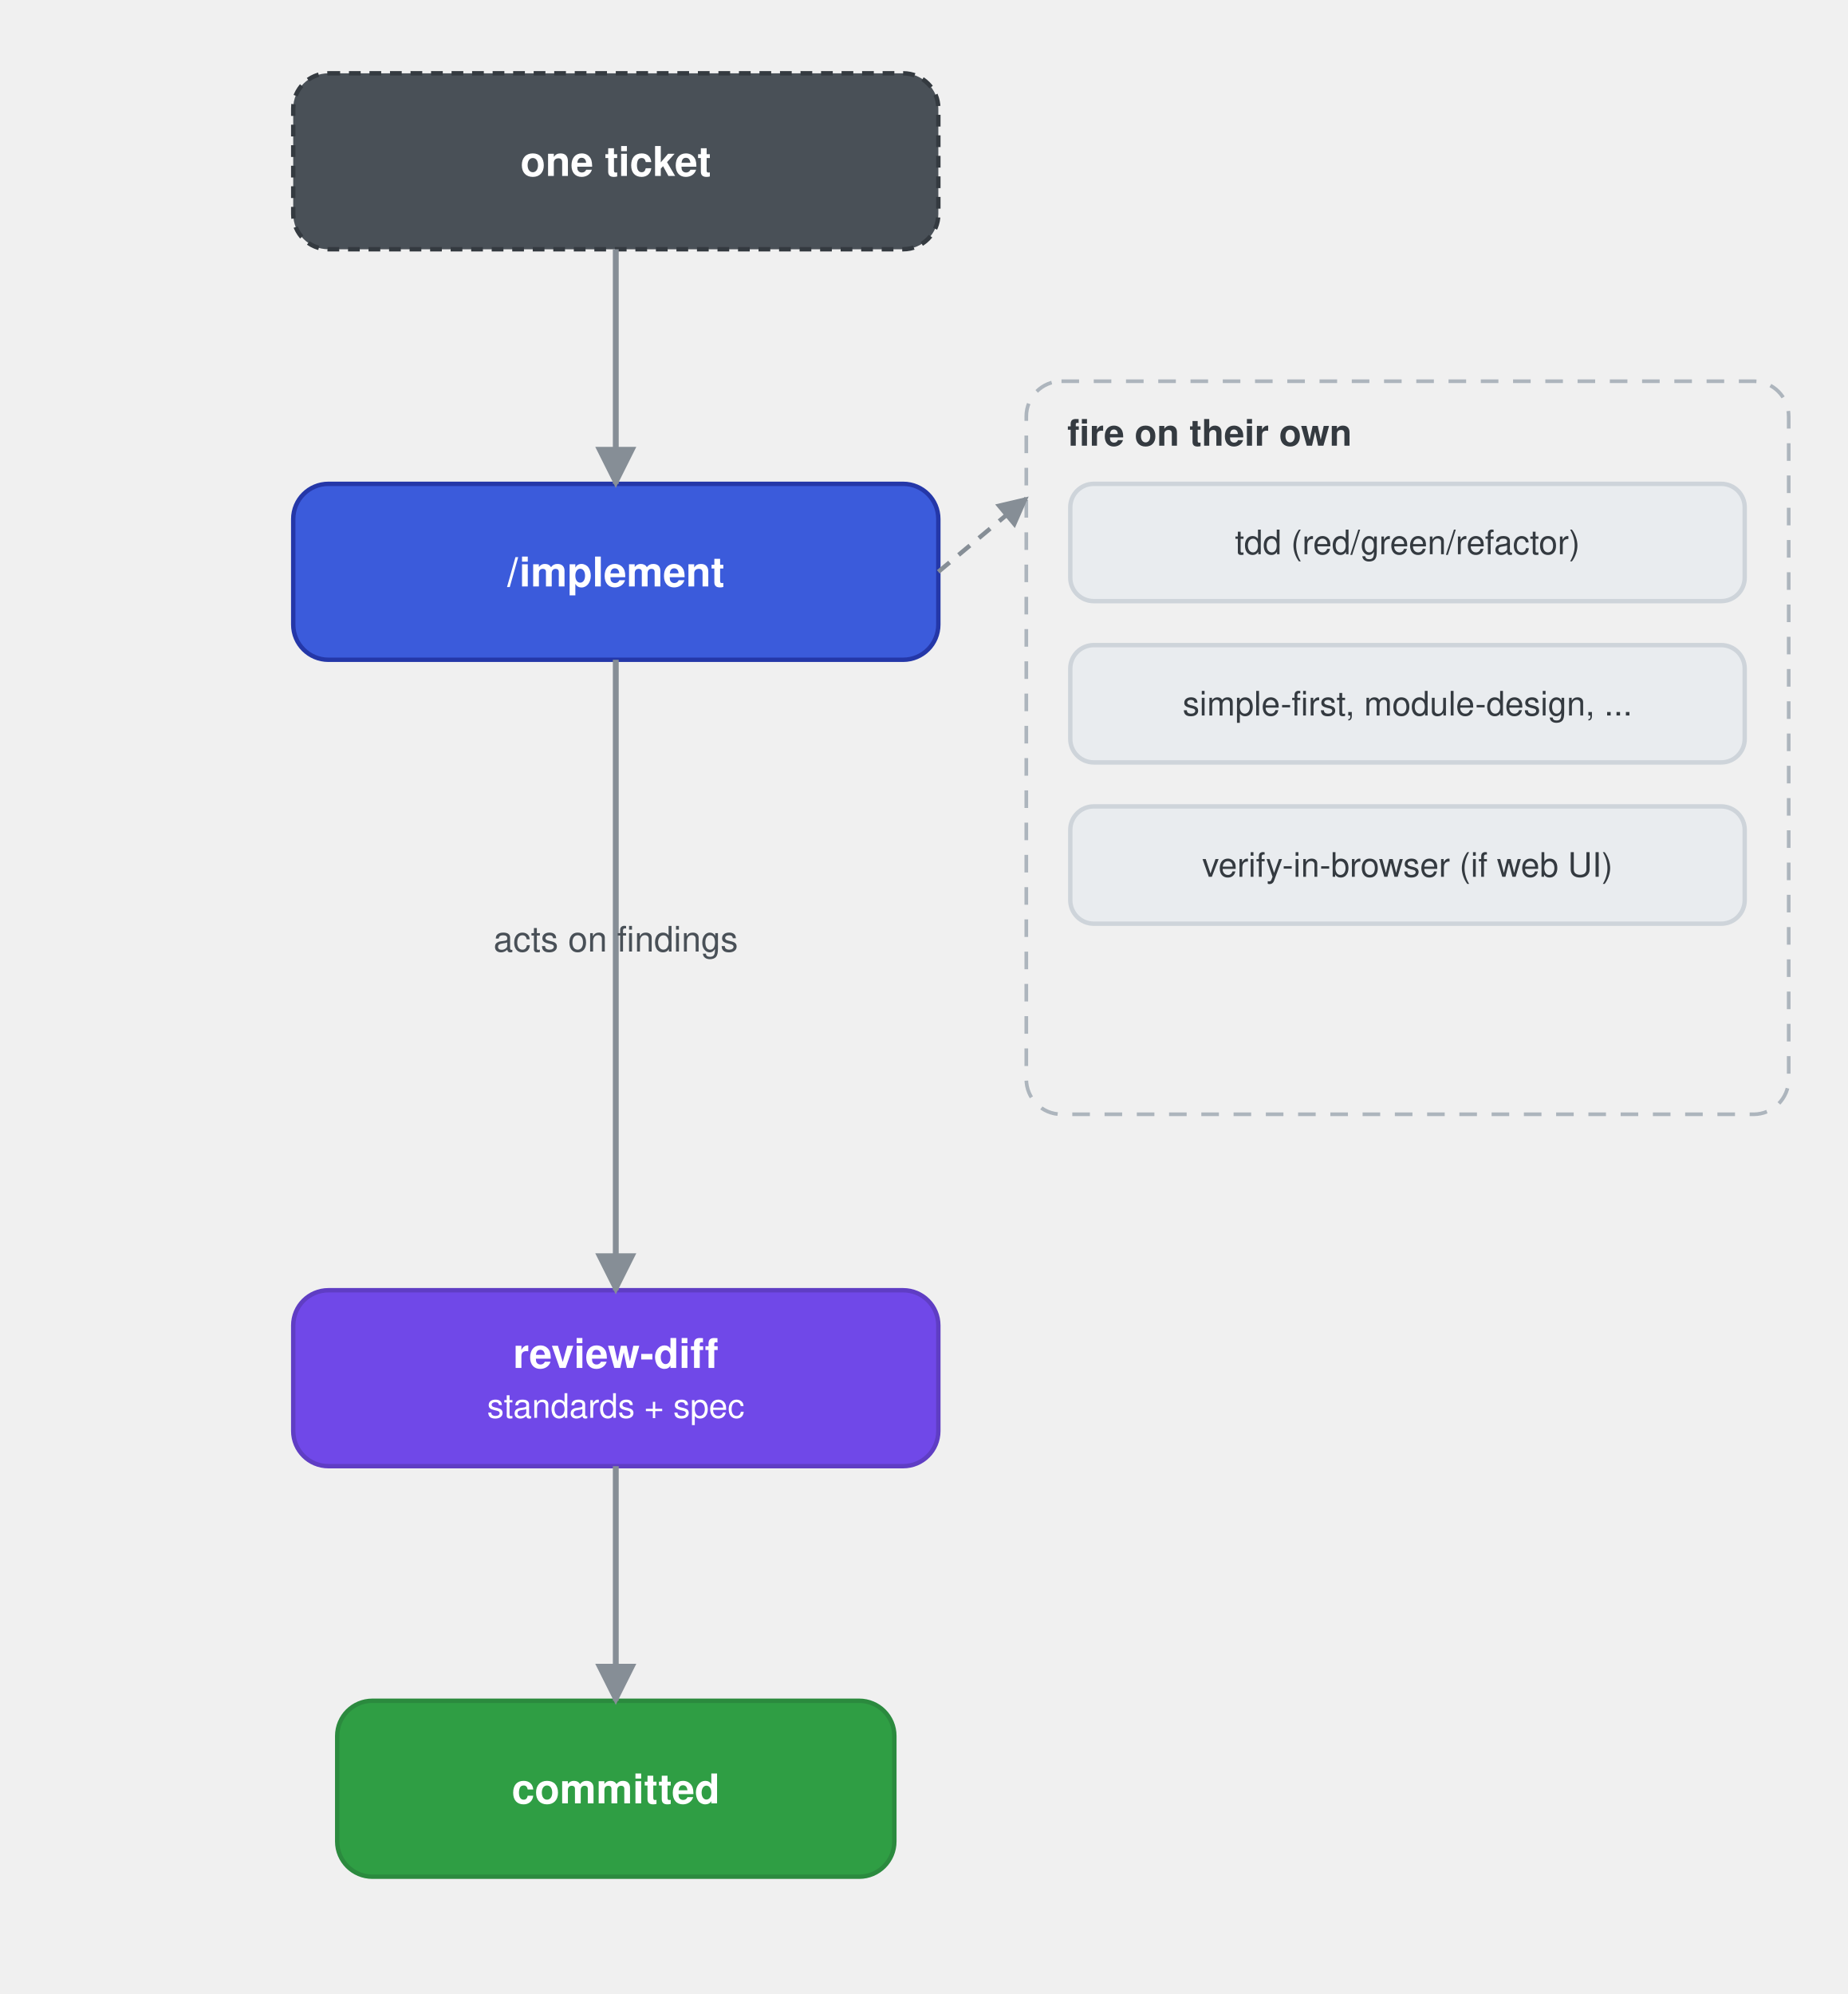
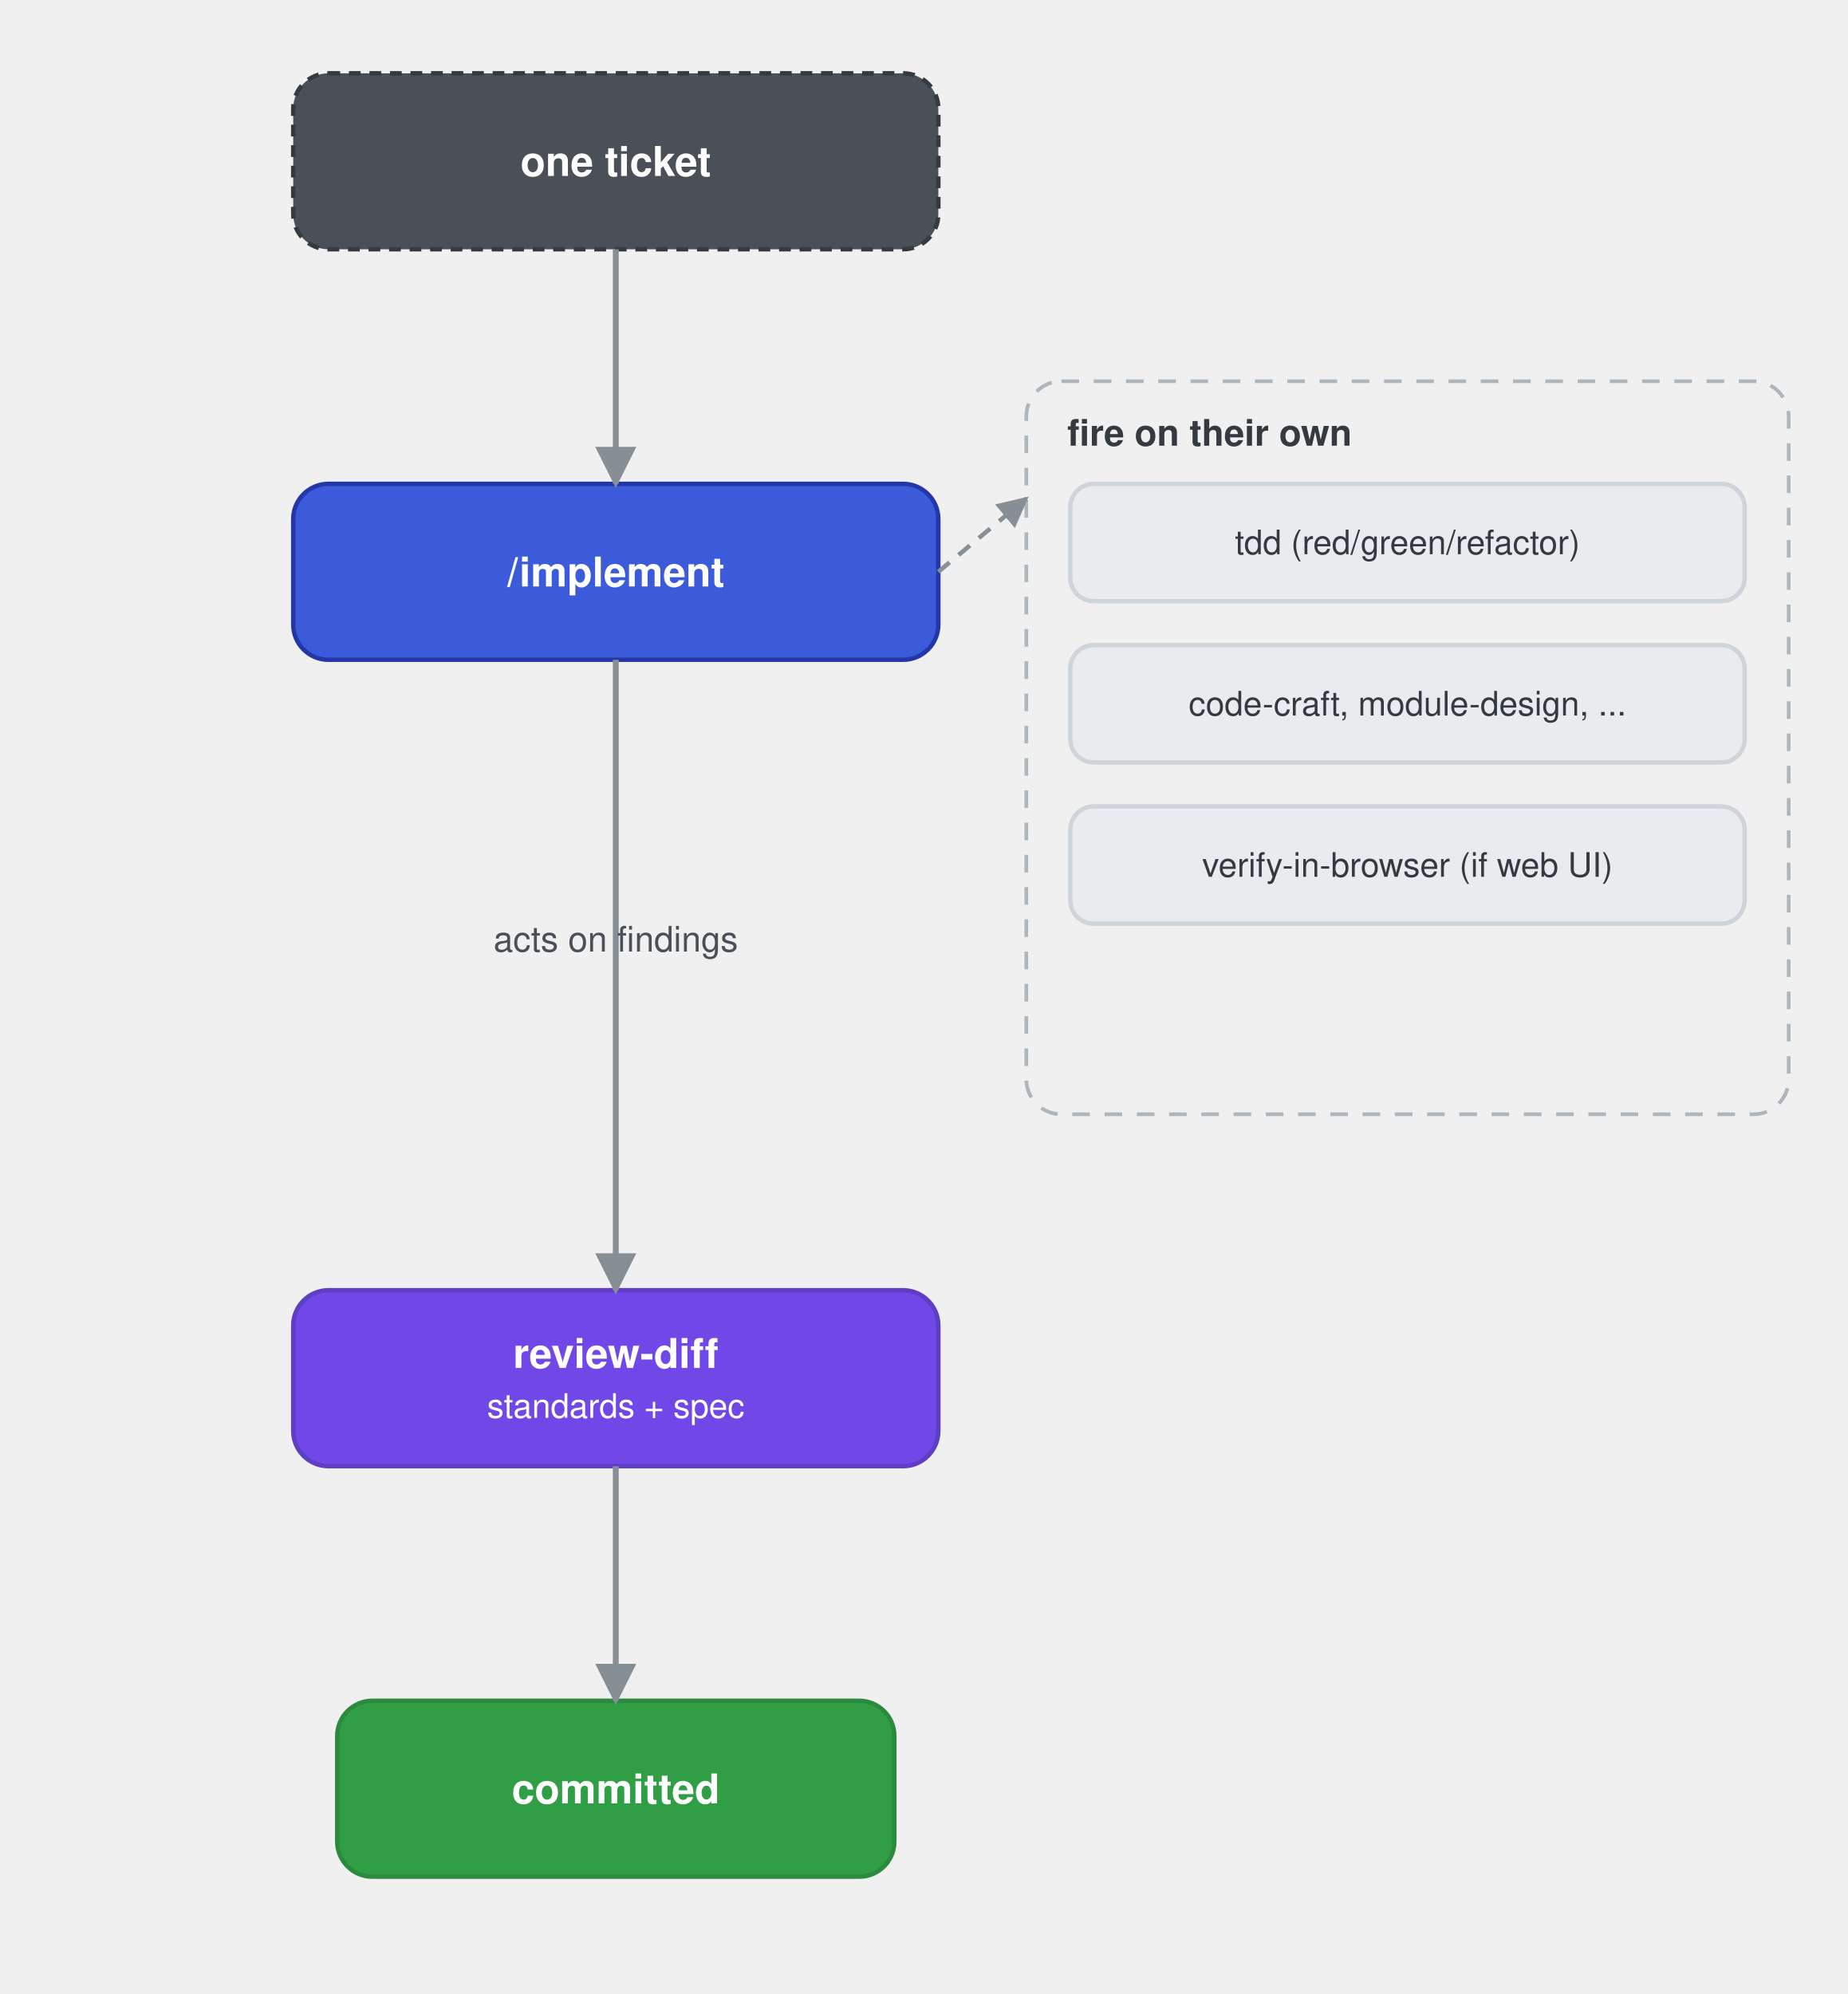
<svg xmlns="http://www.w3.org/2000/svg" viewBox="0 0 630.0 680" width="630.0" height="680" role="img" aria-label="skilled step: implement">
  <style>
  text { font-family: -apple-system,BlinkMacSystemFont,'Segoe UI',Helvetica,Arial,sans-serif; }
  .node rect { stroke-width:1.5; }
  .node-u rect { fill:#3b5bdb; stroke:#2437a8; }
  .node-u text { fill:#ffffff; }
  .node-m rect { fill:#7048e8; stroke:#5f3dc4; }
  .node-m text { fill:#ffffff; }
  .node-doc rect { fill:#495057; stroke:#343a40; stroke-dasharray:4 3; }
  .node-doc text { fill:#ffffff; }
  .node-end rect { fill:#2f9e44; stroke:#2b8a3e; }
  .node-end text { fill:#ffffff; }
  .node-chip rect { fill:#e9ecef; stroke:#ced4da; }
  .node-chip text { fill:#343a40; }
  .edge { stroke:#868e96; stroke-width:2; fill:none; }
  .edge-dash { stroke:#868e96; stroke-width:1.5; fill:none; stroke-dasharray:5 4; }
  .edge-arrow { fill:#868e96; }
  .edge-label { fill:#495057; font-size:12px; }
  .title-label { font-weight:600; font-size:14px; }
  .sub-label { font-size:11.5px; }
  .panel rect { fill:none; stroke:#adb5bd; stroke-width:1.25; stroke-dasharray:6 5; }
  .panel-title { fill:#343a40; font-size:12.5px; font-weight:600; }
  .caption { fill:#212529; font-size:13px; }
  @media (prefers-color-scheme: dark) {
    .node-u rect { fill:#4c6ef5; stroke:#91a7ff; }
    .node-m rect { fill:#9775fa; stroke:#d0bfff; }
    .node-doc rect { fill:#343a40; stroke:#adb5bd; }
    .node-end rect { fill:#37b24d; stroke:#8ce99a; }
    .node-chip rect { fill:#343a40; stroke:#868e96; }
    .node-chip text { fill:#f1f3f5; }
    .edge, .edge-dash { stroke:#adb5bd; }
    .edge-arrow { fill:#adb5bd; }
    .edge-label { fill:#dee2e6; }
    .panel rect { stroke:#868e96; }
    .panel-title { fill:#e9ecef; }
    .caption { fill:#f1f3f5; }
  }
</style>
  <defs>
    <marker id="arrow" viewBox="0 0 10 10" refX="9" refY="5" markerWidth="7" markerHeight="7" orient="auto-start-reverse">
      <path d="M0,0 L10,5 L0,10 z" class="edge-arrow" />
    </marker>
  </defs>
  <g class="node node-doc">
    <rect x="100.0" y="25.0" width="220" height="60" rx="12" ry="12" />
    <text x="210.0" y="60.0" text-anchor="middle" font-size="13" font-weight="600" class="title-label">one ticket</text>
  </g>
  <g class="node node-u">
    <rect x="100.0" y="165.0" width="220" height="60" rx="12" ry="12" />
    <text x="210.0" y="200.0" text-anchor="middle" font-size="14" font-weight="600" class="title-label">/implement</text>
  </g>
  <g class="node node-m">
    <rect x="100.0" y="440.0" width="220" height="60" rx="12" ry="12" />
    <text x="210.0" y="466.5" text-anchor="middle" font-size="13" font-weight="600" class="title-label">review-diff</text>
    <text x="210.0" y="483.5" text-anchor="middle" font-size="10.5" class="sub-label">standards + spec</text>
  </g>
  <g class="node node-end">
    <rect x="115.0" y="580.0" width="190" height="60" rx="12" ry="12" />
    <text x="210.0" y="615.0" text-anchor="middle" font-size="13" font-weight="600" class="title-label">committed</text>
  </g>
  <path d="M210,85.0 L210,165.0" class="edge" marker-end="url(#arrow)" />
  <path d="M210,225.0 L210,440.0" class="edge" marker-end="url(#arrow)" />
  <text x="210.0" y="324.5" text-anchor="middle" class="edge-label">acts on findings</text>
  <path d="M210,500.0 L210,580.0" class="edge" marker-end="url(#arrow)" />
  <g class="panel">
    <rect x="350.0" y="130" width="260" height="250" rx="12" ry="12" />
  </g>
  <text x="364.0" y="152" class="panel-title">fire on their own</text>
  <g class="node node-chip">
    <rect x="365.0" y="165.0" width="230" height="40" rx="8" ry="8" />
    <text x="480.0" y="189.0" text-anchor="middle" font-size="11.5">tdd (red/green/refactor)</text>
  </g>
  <g class="node node-chip">
    <rect x="365.0" y="220.0" width="230" height="40" rx="8" ry="8" />
-     <text x="480.0" y="244.0" text-anchor="middle" font-size="11.5">simple-first, module-design, ...</text>
+     <text x="480.0" y="244.0" text-anchor="middle" font-size="11.5">code-craft, module-design, ...</text>
  </g>
  <g class="node node-chip">
    <rect x="365.0" y="275.0" width="230" height="40" rx="8" ry="8" />
    <text x="480.0" y="299.0" text-anchor="middle" font-size="11.5">verify-in-browser (if web UI)</text>
  </g>
  <path d="M320.0,195 L350.0,170" class="edge-dash" marker-end="url(#arrow)" />
</svg>
